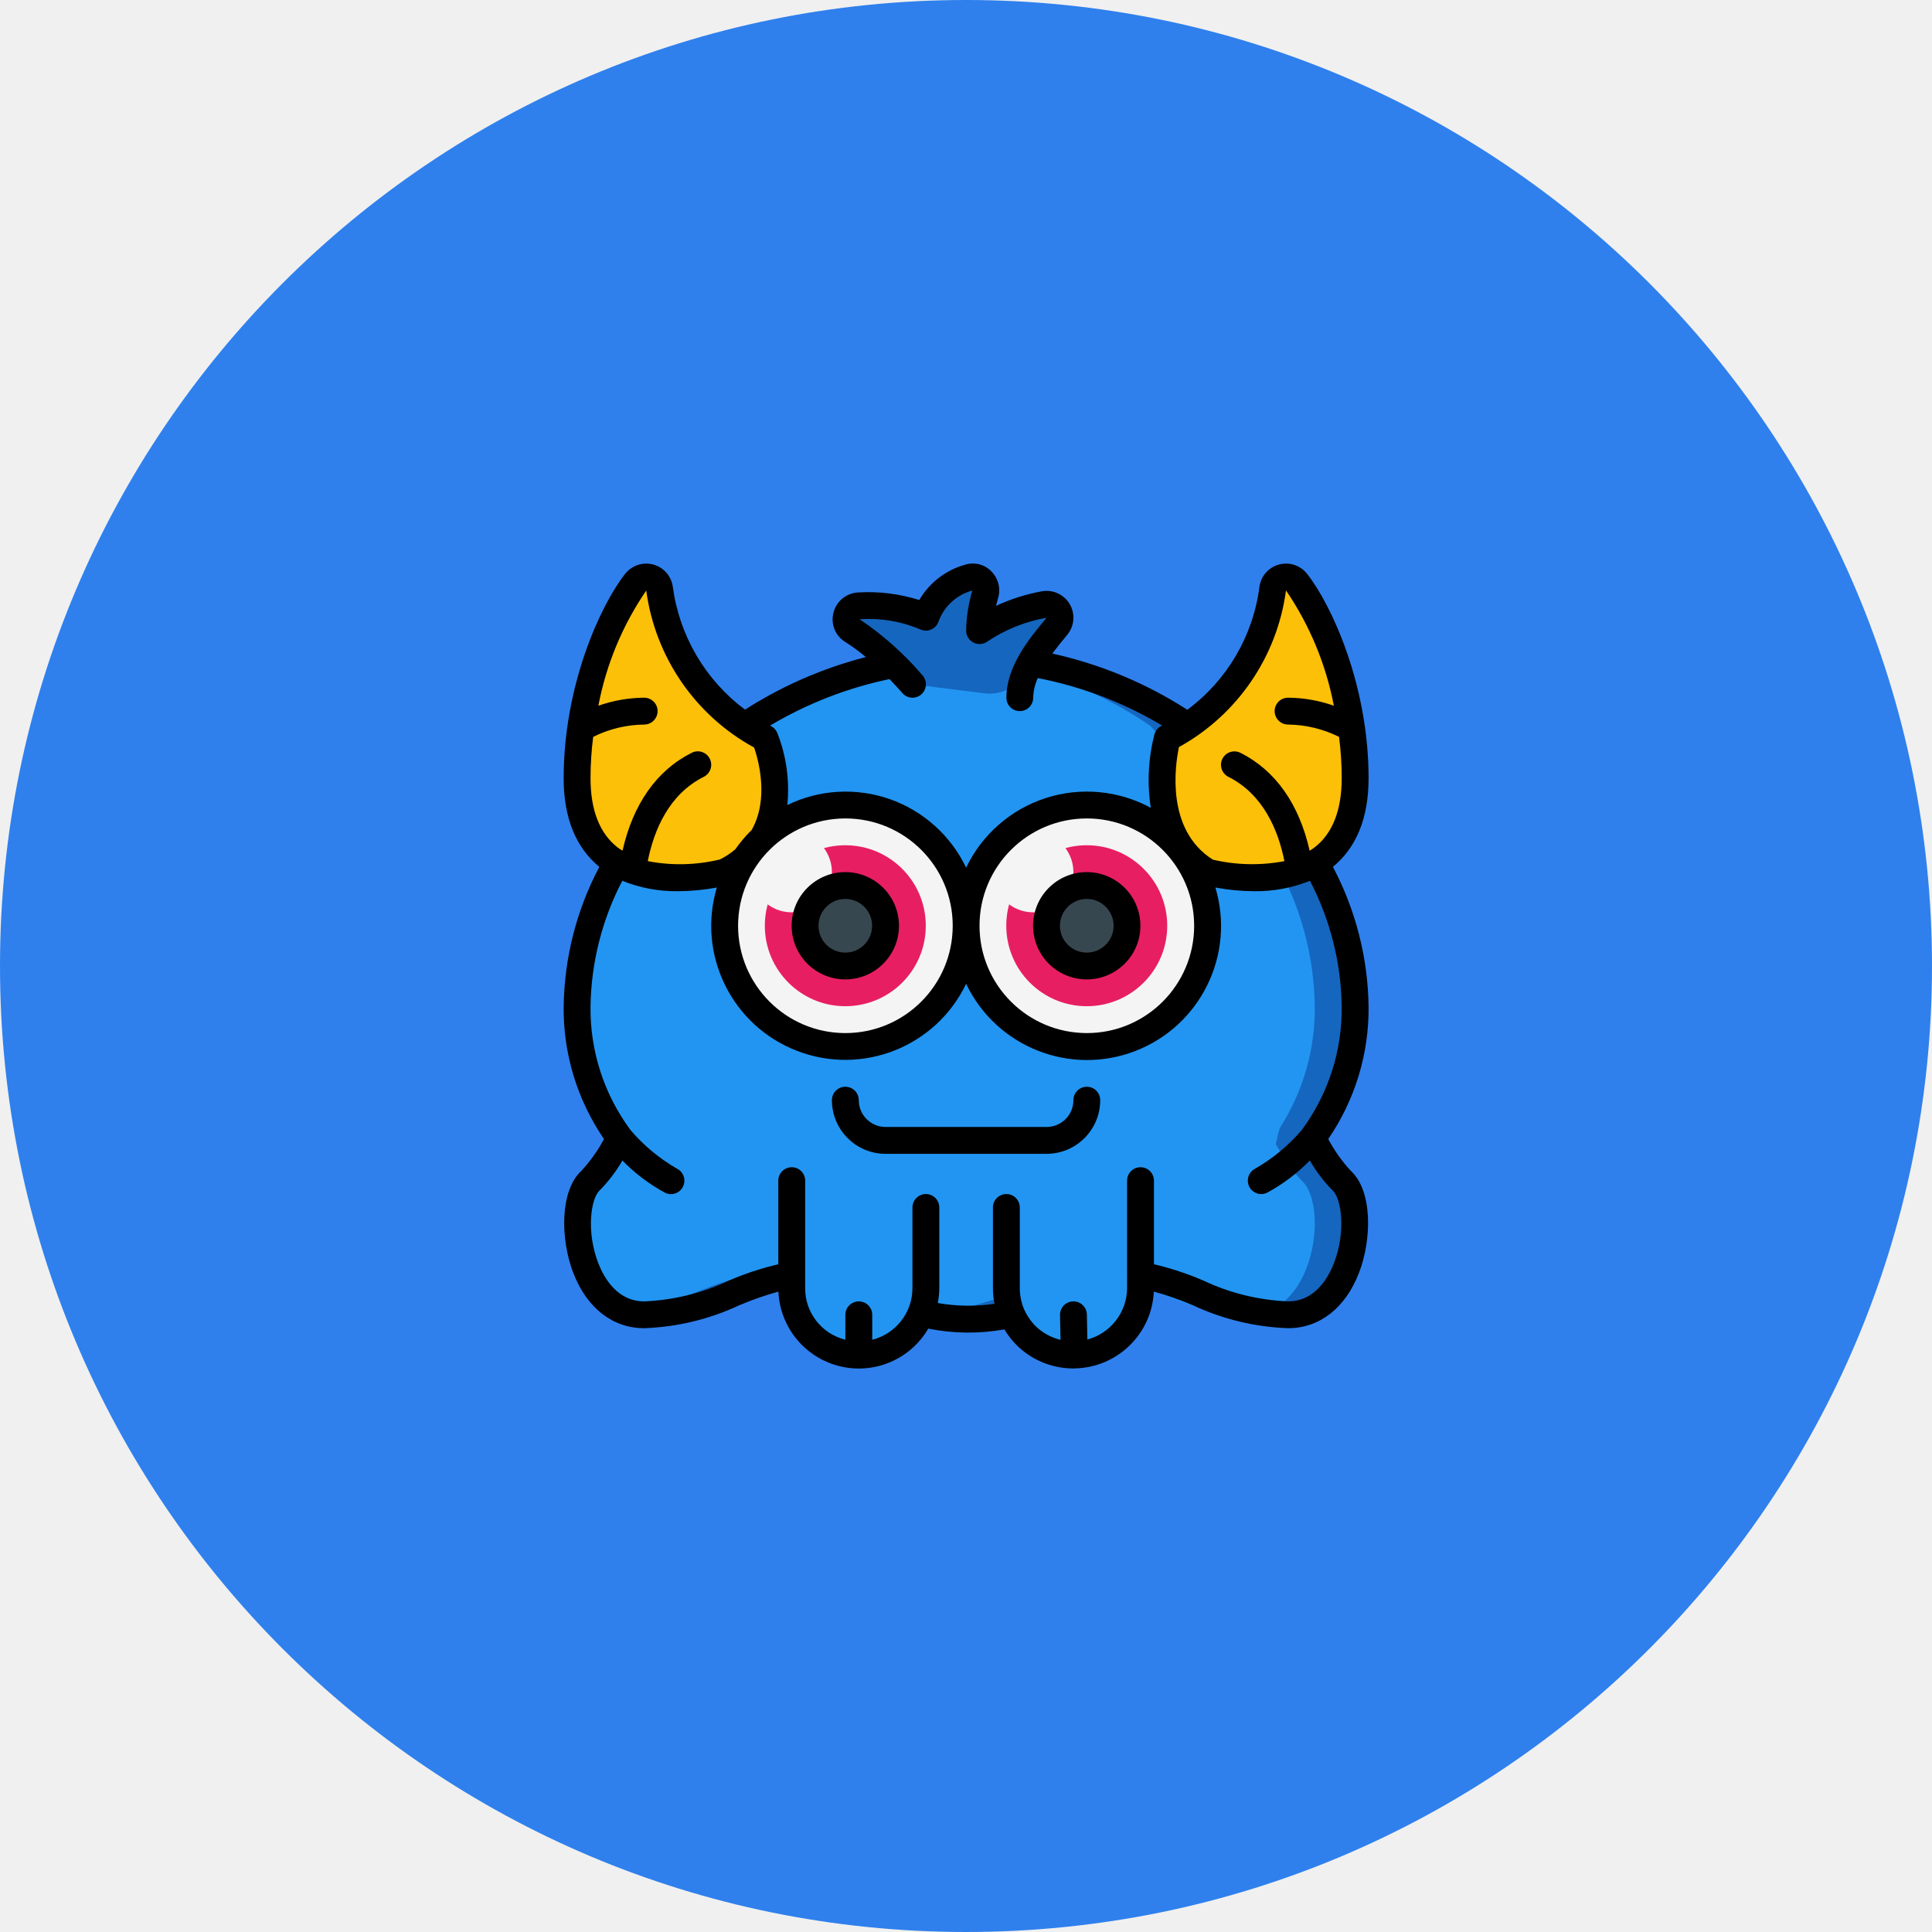
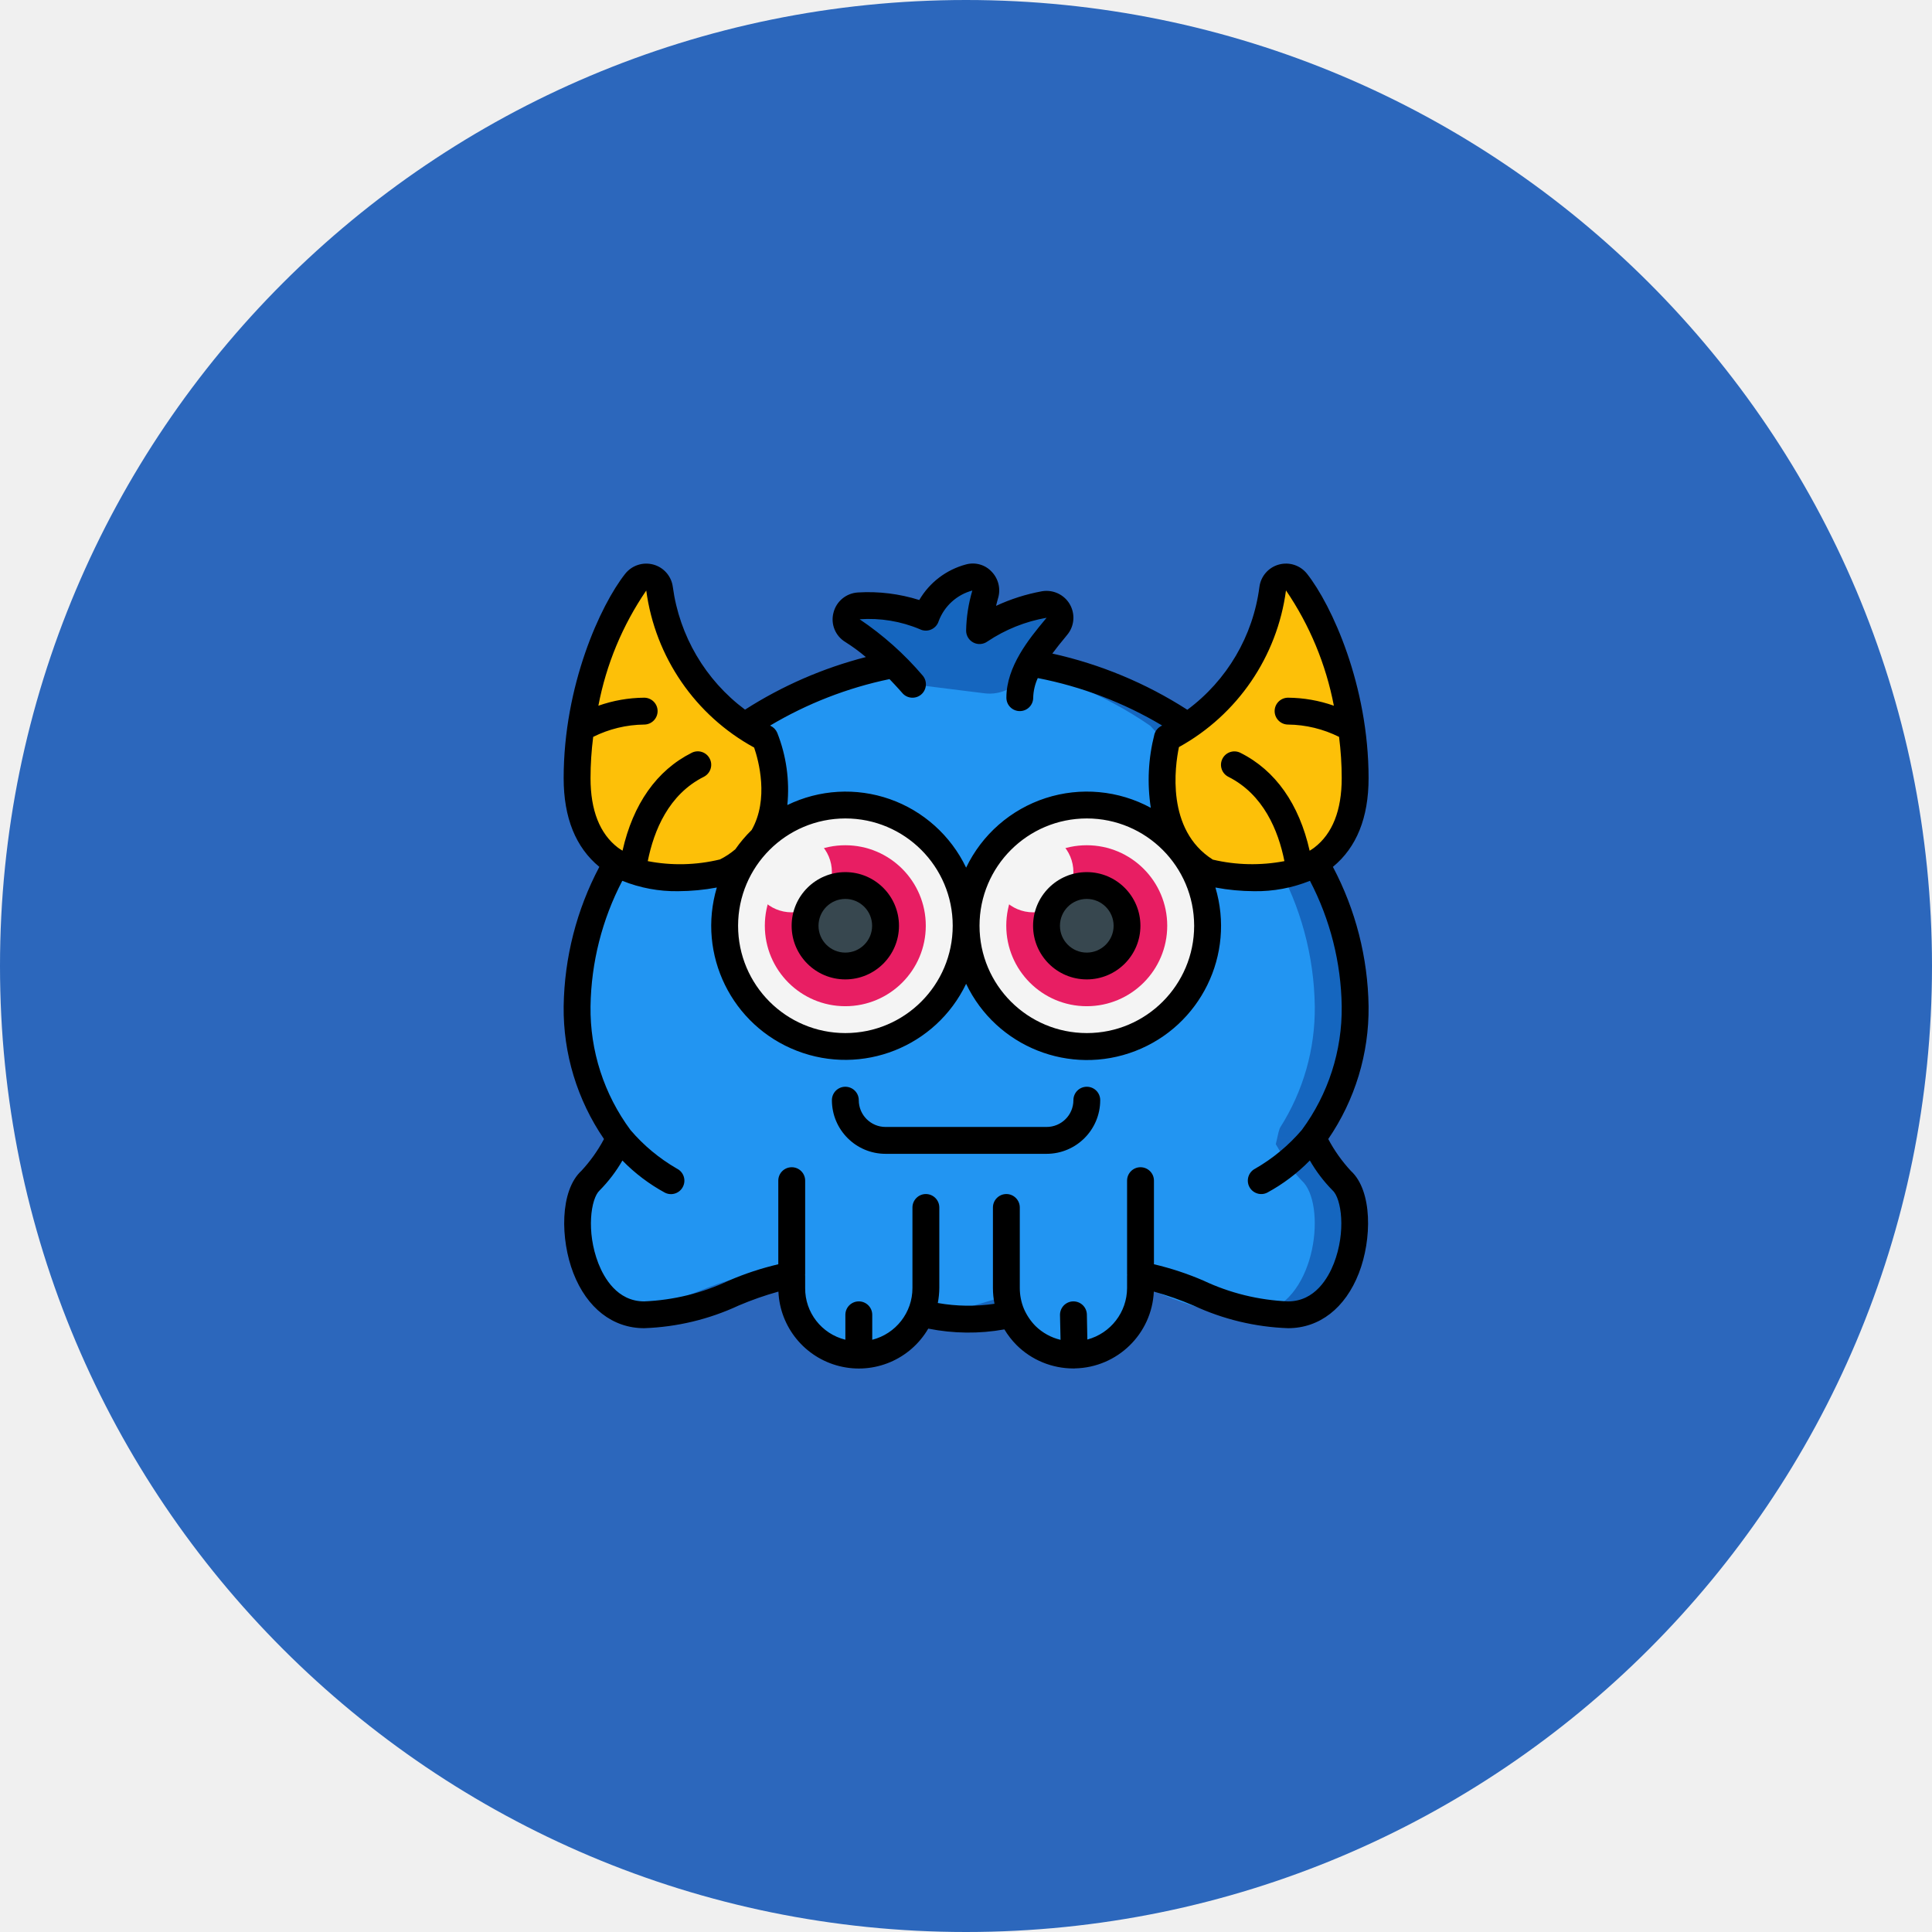
<svg xmlns="http://www.w3.org/2000/svg" width="32" height="32" viewBox="0 0 32 32" fill="none">
-   <rect width="32" height="32" rx="16" fill="#2F80ED" />
+   <rect width="32" height="32" rx="16" fill="#2C67BC" />
  <g clip-path="url(#clip0)">
    <path d="M21.334 21.777C21.243 21.778 21.152 21.773 21.063 21.762C21.016 21.757 20.969 21.75 20.922 21.744C20.131 21.626 19.561 21.206 18.89 21.126L18.721 21.177C18.632 21.155 18.542 21.138 18.452 21.126L18.374 21.148L16.317 21.766C16.153 21.807 15.987 21.832 15.819 21.841C15.703 21.833 15.594 21.819 15.492 21.802C15.408 21.788 15.328 21.77 15.252 21.753L13.113 21.126C13.022 21.137 12.933 21.154 12.846 21.177C12.808 21.186 12.77 21.197 12.732 21.208C12.106 21.39 11.515 21.777 10.668 21.777C10.612 21.778 10.556 21.773 10.502 21.762C10.477 21.758 10.452 21.752 10.428 21.744C9.526 21.506 9.369 19.931 9.78 19.555C9.924 19.406 10.048 19.239 10.148 19.058C10.188 18.993 10.226 18.924 10.266 18.853H21.736C21.776 18.924 21.814 18.993 21.854 19.058C21.954 19.239 22.078 19.406 22.222 19.555C22.667 19.962 22.445 21.777 21.334 21.777Z" fill="#1566BF" />
    <path d="M20.922 21.744C20.842 21.767 20.758 21.778 20.674 21.777C20.583 21.778 20.493 21.773 20.403 21.762C19.598 21.684 19.025 21.273 18.374 21.148C18.327 21.139 18.278 21.133 18.23 21.126L18.061 21.177C17.972 21.155 17.882 21.138 17.792 21.126L15.657 21.766C15.601 21.779 15.546 21.791 15.492 21.802C15.382 21.821 15.271 21.834 15.159 21.841C14.968 21.828 14.778 21.798 14.592 21.753L12.732 21.208L12.453 21.126C12.363 21.137 12.273 21.154 12.186 21.177C11.626 21.315 11.108 21.642 10.428 21.744C9.526 21.506 9.369 19.931 9.78 19.555C9.924 19.406 10.048 19.239 10.148 19.058C10.188 18.993 10.226 18.924 10.266 18.853H21.076C21.116 18.924 21.154 18.993 21.194 19.058C21.294 19.239 21.418 19.406 21.562 19.555C21.971 19.928 21.816 21.497 20.922 21.744Z" fill="#2295F2" />
    <path d="M22.444 16.666C22.451 17.377 22.249 18.074 21.862 18.671C21.822 18.733 21.78 18.793 21.735 18.853H10.266C10.221 18.793 10.179 18.733 10.139 18.671C9.752 18.074 9.55 17.377 9.557 16.666C9.57 15.832 9.794 15.015 10.21 14.291L12.33 12.023C13.078 11.518 13.921 11.171 14.807 11.005L16.645 10.985L17.063 10.98C17.997 11.136 18.887 11.492 19.671 12.023L21.791 14.291C22.206 15.015 22.431 15.832 22.444 16.666Z" fill="#1566BF" />
    <path d="M21.777 16.666C21.785 17.376 21.586 18.072 21.206 18.671C21.166 18.733 21.125 19.05 21.081 19.11H10.253C10.209 19.05 10.168 18.733 10.129 18.671C9.748 18.072 9.549 17.376 9.557 16.666C9.569 15.833 9.79 15.017 10.198 14.291L12.28 12.023C13.012 11.519 13.841 11.172 14.713 11.005L16.518 10.985C17.428 11.144 18.294 11.498 19.054 12.023L21.136 14.291C21.545 15.017 21.765 15.833 21.777 16.666Z" fill="#2295F2" />
    <path d="M18.451 21.126C18.542 21.137 18.632 21.155 18.72 21.177L16.754 21.766C16.448 21.841 16.132 21.866 15.818 21.841C15.986 21.832 16.153 21.806 16.316 21.766L18.451 21.126Z" fill="#4482C3" />
    <path d="M15.819 21.841C15.481 21.865 15.142 21.835 14.814 21.753L12.846 21.177C12.933 21.153 13.022 21.136 13.112 21.126L15.252 21.753C15.438 21.798 15.628 21.827 15.819 21.841Z" fill="#4482C3" />
    <path d="M15.334 20.364V21.333C15.334 21.477 15.306 21.619 15.252 21.753C15.111 22.096 14.809 22.346 14.445 22.422C14.299 22.451 14.148 22.451 14.001 22.422C13.483 22.317 13.111 21.861 13.112 21.333V20.097C13.112 19.964 13.172 19.838 13.275 19.754C13.378 19.67 13.513 19.636 13.643 19.662L14.976 19.928C15.184 19.97 15.334 20.152 15.334 20.364Z" fill="#2295F2" />
    <path d="M18.889 20.097V21.279C18.89 21.813 18.53 22.28 18.014 22.415C17.923 22.437 17.831 22.447 17.738 22.444C17.681 22.442 17.625 22.435 17.569 22.424C17.351 22.382 17.15 22.276 16.991 22.119C16.891 22.017 16.81 21.898 16.754 21.766C16.697 21.629 16.667 21.482 16.667 21.333V20.364C16.667 20.152 16.817 19.97 17.025 19.928L18.358 19.662C18.488 19.636 18.623 19.67 18.726 19.754C18.829 19.838 18.889 19.964 18.889 20.097Z" fill="#2295F2" />
    <path d="M15.359 11.365C15.205 11.346 15.062 11.273 14.957 11.16C14.707 10.888 14.426 10.648 14.118 10.445C14.036 10.394 13.997 10.296 14.021 10.202C14.044 10.108 14.127 10.04 14.223 10.035C14.603 10.009 14.984 10.073 15.334 10.223C15.453 9.899 15.723 9.653 16.056 9.564C16.134 9.546 16.215 9.57 16.269 9.629C16.323 9.688 16.341 9.771 16.317 9.846C16.259 10.041 16.227 10.242 16.223 10.445C16.546 10.226 16.913 10.079 17.297 10.012C17.389 9.997 17.48 10.041 17.526 10.121C17.572 10.201 17.564 10.302 17.505 10.373C17.305 10.595 17.134 10.841 16.998 11.107C16.871 11.371 16.588 11.523 16.297 11.482L15.359 11.365Z" fill="#1566BF" />
    <path d="M12.632 13.876L12.336 14.225C12.235 14.312 12.122 14.386 12.001 14.444C11.571 14.552 11.123 14.564 10.688 14.48C10.54 14.448 10.398 14.396 10.265 14.325C9.868 14.105 9.557 13.68 9.557 12.889C9.556 12.683 9.568 12.476 9.592 12.271C9.608 12.108 9.631 11.946 9.663 11.785C9.793 11.016 10.088 10.284 10.528 9.641C10.583 9.57 10.676 9.54 10.763 9.564C10.849 9.588 10.913 9.662 10.923 9.752C11.069 10.81 11.719 11.731 12.667 12.223C12.667 12.223 13.063 13.147 12.632 13.876Z" fill="#FDC008" />
    <path d="M22.445 12.889C22.445 13.68 22.134 14.105 21.736 14.325C21.603 14.396 21.461 14.448 21.314 14.48C20.878 14.564 20.43 14.552 20 14.444C18.89 13.778 19.334 12.223 19.334 12.223C20.282 11.731 20.933 10.81 21.078 9.752C21.089 9.662 21.152 9.588 21.239 9.564C21.325 9.54 21.418 9.57 21.474 9.641C21.914 10.284 22.209 11.016 22.338 11.785C22.37 11.946 22.394 12.108 22.409 12.271C22.433 12.476 22.445 12.683 22.445 12.889Z" fill="#FDC008" />
    <path d="M14.001 13.334C13.927 13.333 13.853 13.338 13.779 13.347C12.771 13.464 12.01 14.318 12.01 15.333C12.01 16.348 12.771 17.203 13.779 17.32C13.853 17.328 13.927 17.333 14.001 17.333C15.106 17.333 16.001 16.438 16.001 15.333C16.001 14.229 15.106 13.334 14.001 13.334Z" fill="#F4F4F4" />
    <path d="M18 13.334C17.926 13.333 17.852 13.338 17.778 13.347C16.77 13.464 16.009 14.318 16.009 15.333C16.009 16.348 16.77 17.203 17.778 17.32C17.852 17.328 17.926 17.333 18 17.333C19.105 17.333 20 16.438 20 15.333C20 14.229 19.105 13.334 18 13.334Z" fill="#F4F4F4" />
    <path d="M15.334 15.333C15.334 16.069 14.737 16.666 14.001 16.666C13.265 16.666 12.668 16.069 12.668 15.333C12.668 14.597 13.265 14 14.001 14C14.737 14 15.334 14.597 15.334 15.333Z" fill="#E81E63" />
    <path d="M19.333 15.333C19.333 16.069 18.736 16.666 18 16.666C17.264 16.666 16.667 16.069 16.667 15.333C16.667 14.597 17.264 14 18 14C18.736 14 19.333 14.597 19.333 15.333Z" fill="#E81E63" />
    <path d="M14.667 15.334C14.667 15.702 14.369 16 14.001 16C13.633 16 13.334 15.702 13.334 15.334C13.334 14.965 13.633 14.667 14.001 14.667C14.369 14.667 14.667 14.965 14.667 15.334Z" fill="#37474F" />
    <path d="M18.667 15.334C18.667 15.702 18.369 16 18.001 16C17.632 16 17.334 15.702 17.334 15.334C17.334 14.965 17.632 14.667 18.001 14.667C18.369 14.667 18.667 14.965 18.667 15.334Z" fill="#37474F" />
    <path d="M13.779 14.445C13.779 14.813 13.48 15.111 13.112 15.111C12.744 15.111 12.445 14.813 12.445 14.445C12.445 14.077 12.744 13.778 13.112 13.778C13.48 13.778 13.779 14.077 13.779 14.445Z" fill="#F4F4F4" />
    <path d="M17.779 14.445C17.779 14.813 17.48 15.111 17.112 15.111C16.744 15.111 16.445 14.813 16.445 14.445C16.445 14.077 16.744 13.778 17.112 13.778C17.48 13.778 17.779 14.077 17.779 14.445Z" fill="#F4F4F4" />
    <path d="M22.668 12.889C22.668 11.353 22.058 10.023 21.649 9.504C21.538 9.364 21.355 9.303 21.182 9.351C21.01 9.398 20.883 9.544 20.86 9.721C20.755 10.534 20.324 11.268 19.666 11.756C18.982 11.316 18.225 11.001 17.43 10.825C17.503 10.726 17.578 10.634 17.643 10.556L17.677 10.514C17.796 10.371 17.812 10.169 17.719 10.008C17.626 9.848 17.442 9.762 17.259 9.793C16.996 9.841 16.74 9.922 16.498 10.035C16.508 9.991 16.52 9.948 16.53 9.912C16.579 9.756 16.538 9.585 16.424 9.468C16.316 9.352 16.152 9.307 15.999 9.349C15.674 9.436 15.396 9.647 15.226 9.938C14.898 9.835 14.554 9.792 14.211 9.813C14.017 9.824 13.852 9.959 13.805 10.148C13.755 10.336 13.836 10.534 14.002 10.634C14.121 10.709 14.234 10.792 14.341 10.883C13.633 11.065 12.957 11.359 12.34 11.754C11.684 11.265 11.253 10.532 11.144 9.721C11.121 9.544 10.994 9.398 10.822 9.351C10.649 9.304 10.466 9.364 10.355 9.504C9.945 10.023 9.336 11.353 9.336 12.889C9.336 13.545 9.536 14.037 9.927 14.358C9.55 15.07 9.348 15.861 9.336 16.667C9.327 17.451 9.561 18.219 10.004 18.866C9.903 19.057 9.777 19.233 9.631 19.391C9.27 19.722 9.28 20.529 9.497 21.088C9.722 21.666 10.149 21.999 10.669 21.999C11.212 21.98 11.745 21.852 12.236 21.623C12.45 21.532 12.669 21.455 12.893 21.393C12.919 21.983 13.331 22.486 13.905 22.628C14.479 22.77 15.077 22.517 15.375 22.006C15.791 22.089 16.219 22.094 16.636 22.019C16.692 22.113 16.759 22.199 16.836 22.277C17.086 22.527 17.426 22.666 17.779 22.666H17.798C17.8 22.666 17.802 22.665 17.803 22.665C18.506 22.651 19.078 22.095 19.111 21.393C19.335 21.455 19.554 21.532 19.767 21.623C20.259 21.852 20.792 21.98 21.335 21.999C21.855 21.999 22.282 21.666 22.507 21.088C22.724 20.53 22.735 19.723 22.374 19.393C22.227 19.234 22.101 19.057 22 18.866C22.443 18.219 22.677 17.451 22.668 16.667C22.656 15.861 22.454 15.07 22.077 14.358C22.468 14.037 22.668 13.545 22.668 12.889ZM21.3 9.779C21.692 10.354 21.962 11.005 22.093 11.689C21.849 11.603 21.593 11.558 21.335 11.556C21.212 11.556 21.112 11.655 21.112 11.778C21.112 11.901 21.212 12.001 21.335 12.001C21.628 12.004 21.916 12.074 22.179 12.205C22.208 12.432 22.223 12.661 22.223 12.889C22.223 13.421 22.07 13.809 21.769 14.039C21.744 14.058 21.718 14.074 21.692 14.091C21.518 13.319 21.127 12.76 20.545 12.469C20.436 12.414 20.302 12.458 20.247 12.568C20.192 12.677 20.236 12.811 20.345 12.866C20.926 13.158 21.172 13.753 21.274 14.263C20.881 14.338 20.477 14.33 20.088 14.238C19.31 13.746 19.461 12.69 19.527 12.374C20.496 11.839 21.154 10.876 21.3 9.779ZM19.779 15.333C19.779 16.315 18.983 17.111 18.002 17.111C17.02 17.111 16.224 16.315 16.224 15.333C16.224 14.352 17.02 13.556 18.002 13.556C18.983 13.557 19.778 14.352 19.779 15.333ZM14.733 11.248C14.859 11.379 14.941 11.474 14.943 11.476C15.021 11.571 15.162 11.583 15.256 11.505C15.35 11.426 15.363 11.286 15.284 11.191C14.98 10.833 14.627 10.519 14.238 10.257C14.579 10.233 14.921 10.289 15.236 10.422C15.294 10.451 15.363 10.453 15.422 10.427C15.482 10.401 15.528 10.351 15.547 10.289C15.64 10.039 15.848 9.85 16.105 9.781C16.041 9.997 16.006 10.22 16.002 10.445C16.002 10.529 16.049 10.606 16.125 10.644C16.2 10.682 16.29 10.673 16.358 10.623C16.653 10.426 16.985 10.293 17.335 10.232L17.301 10.273C17.049 10.577 16.669 11.037 16.669 11.556C16.669 11.679 16.768 11.778 16.891 11.778C17.014 11.778 17.113 11.679 17.113 11.556C17.116 11.444 17.142 11.333 17.189 11.231C17.916 11.372 18.613 11.638 19.249 12.017L19.243 12.02C19.184 12.047 19.139 12.099 19.121 12.162C19.019 12.56 18.998 12.974 19.061 13.38C18.527 13.09 17.897 13.032 17.319 13.219C16.74 13.407 16.265 13.823 16.002 14.371C15.748 13.84 15.293 13.431 14.738 13.236C14.182 13.041 13.571 13.076 13.041 13.334C13.081 12.927 13.024 12.516 12.873 12.136C12.851 12.085 12.811 12.044 12.761 12.021L12.755 12.018C13.367 11.654 14.036 11.393 14.733 11.248ZM14.002 13.556C14.984 13.556 15.78 14.352 15.78 15.333C15.78 16.315 14.984 17.111 14.002 17.111C13.021 17.111 12.225 16.315 12.225 15.333C12.226 14.352 13.021 13.557 14.002 13.556ZM9.781 12.889C9.781 12.661 9.796 12.432 9.825 12.205C10.087 12.074 10.376 12.004 10.669 12.001C10.792 12.001 10.892 11.901 10.892 11.778C10.892 11.655 10.792 11.556 10.669 11.556C10.411 11.558 10.155 11.603 9.911 11.689C10.041 11.005 10.311 10.356 10.704 9.781C10.852 10.883 11.515 11.849 12.491 12.382C12.564 12.595 12.74 13.236 12.45 13.747C12.35 13.845 12.259 13.952 12.179 14.067C12.101 14.133 12.016 14.19 11.925 14.235C11.532 14.33 11.125 14.34 10.729 14.263C10.831 13.754 11.076 13.157 11.658 12.866C11.767 12.81 11.812 12.677 11.756 12.567C11.701 12.457 11.567 12.413 11.458 12.468C10.876 12.76 10.485 13.319 10.311 14.09C10.285 14.074 10.26 14.058 10.235 14.04C9.934 13.809 9.781 13.422 9.781 12.889ZM21.562 18.716C21.343 18.972 21.083 19.188 20.791 19.356C20.681 19.411 20.637 19.544 20.691 19.654C20.746 19.764 20.88 19.809 20.989 19.754C21.25 19.613 21.488 19.433 21.695 19.221C21.799 19.402 21.926 19.569 22.073 19.718C22.217 19.849 22.298 20.398 22.093 20.926C22.001 21.161 21.782 21.555 21.335 21.555C20.849 21.535 20.372 21.418 19.933 21.211C19.668 21.096 19.393 21.006 19.113 20.94V19.555C19.113 19.432 19.013 19.333 18.89 19.333C18.768 19.333 18.668 19.432 18.668 19.555V21.11C18.668 21.113 18.67 21.116 18.67 21.118C18.67 21.121 18.668 21.123 18.668 21.126V21.333C18.667 21.733 18.397 22.083 18.01 22.187L18.002 21.772C17.999 21.651 17.9 21.555 17.779 21.555H17.775C17.716 21.556 17.66 21.581 17.619 21.623C17.578 21.666 17.556 21.723 17.557 21.782L17.566 22.192C17.41 22.155 17.267 22.076 17.152 21.964C17.071 21.882 17.006 21.785 16.96 21.68C16.914 21.57 16.891 21.452 16.891 21.333V20C16.891 19.877 16.791 19.777 16.669 19.777C16.546 19.777 16.446 19.877 16.446 20V21.333C16.446 21.421 16.455 21.509 16.472 21.595C16.16 21.641 15.844 21.637 15.533 21.582C15.549 21.5 15.557 21.416 15.558 21.333V20C15.558 19.877 15.458 19.777 15.335 19.777C15.213 19.777 15.113 19.877 15.113 20V21.333C15.114 21.738 14.839 22.091 14.447 22.191V21.777C14.447 21.654 14.347 21.555 14.225 21.555C14.102 21.555 14.002 21.654 14.002 21.777V22.19C13.608 22.093 13.332 21.738 13.336 21.333V21.126C13.336 21.123 13.334 21.121 13.334 21.118C13.334 21.116 13.336 21.113 13.336 21.11V19.555C13.336 19.432 13.236 19.333 13.114 19.333C12.991 19.333 12.891 19.432 12.891 19.555V20.94C12.611 21.006 12.336 21.096 12.071 21.211C11.632 21.418 11.155 21.535 10.669 21.555C10.222 21.555 10.003 21.161 9.911 20.926C9.706 20.399 9.787 19.85 9.931 19.718C10.078 19.569 10.205 19.403 10.309 19.222C10.516 19.434 10.754 19.614 11.014 19.755C11.124 19.81 11.258 19.765 11.312 19.655C11.367 19.546 11.323 19.412 11.213 19.357C10.922 19.189 10.661 18.973 10.443 18.717C10.004 18.124 9.771 17.404 9.781 16.667C9.792 15.942 9.972 15.231 10.307 14.589C10.601 14.707 10.915 14.766 11.232 14.761C11.447 14.76 11.662 14.74 11.873 14.7C11.542 15.81 12.12 16.988 13.2 17.405C14.281 17.823 15.501 17.34 16.002 16.295C16.502 17.341 17.723 17.826 18.804 17.408C19.886 16.99 20.463 15.811 20.131 14.7C20.342 14.74 20.557 14.76 20.773 14.761C21.089 14.766 21.403 14.707 21.697 14.589C22.032 15.231 22.212 15.942 22.223 16.667C22.232 17.404 22 18.123 21.562 18.716Z" fill="black" />
    <path d="M14.001 16.222C14.492 16.222 14.89 15.824 14.89 15.334C14.89 14.843 14.492 14.445 14.001 14.445C13.51 14.445 13.112 14.843 13.112 15.334C13.112 15.824 13.51 16.222 14.001 16.222ZM14.001 14.889C14.246 14.889 14.445 15.088 14.445 15.334C14.445 15.579 14.246 15.778 14.001 15.778C13.756 15.778 13.557 15.579 13.557 15.334C13.557 15.088 13.756 14.889 14.001 14.889Z" fill="black" />
    <path d="M18 14.445C17.509 14.445 17.111 14.843 17.111 15.334C17.111 15.824 17.509 16.222 18 16.222C18.491 16.222 18.889 15.824 18.889 15.334C18.889 14.843 18.491 14.445 18 14.445ZM18 15.778C17.755 15.778 17.556 15.579 17.556 15.334C17.556 15.088 17.755 14.889 18 14.889C18.245 14.889 18.445 15.088 18.445 15.334C18.445 15.579 18.245 15.778 18 15.778Z" fill="black" />
    <path d="M18.001 18C17.878 18 17.779 18.099 17.779 18.222C17.779 18.468 17.58 18.666 17.334 18.666H14.668C14.423 18.666 14.224 18.468 14.224 18.222C14.224 18.099 14.124 18 14.001 18C13.879 18 13.779 18.099 13.779 18.222C13.779 18.713 14.177 19.111 14.668 19.111H17.334C17.825 19.111 18.223 18.713 18.223 18.222C18.223 18.099 18.124 18 18.001 18Z" fill="black" />
  </g>
  <defs>
    <clipPath id="clip0">
      <rect width="13.333" height="13.333" fill="white" transform="translate(9.33301 9.3335)" />
    </clipPath>
  </defs>
</svg>
